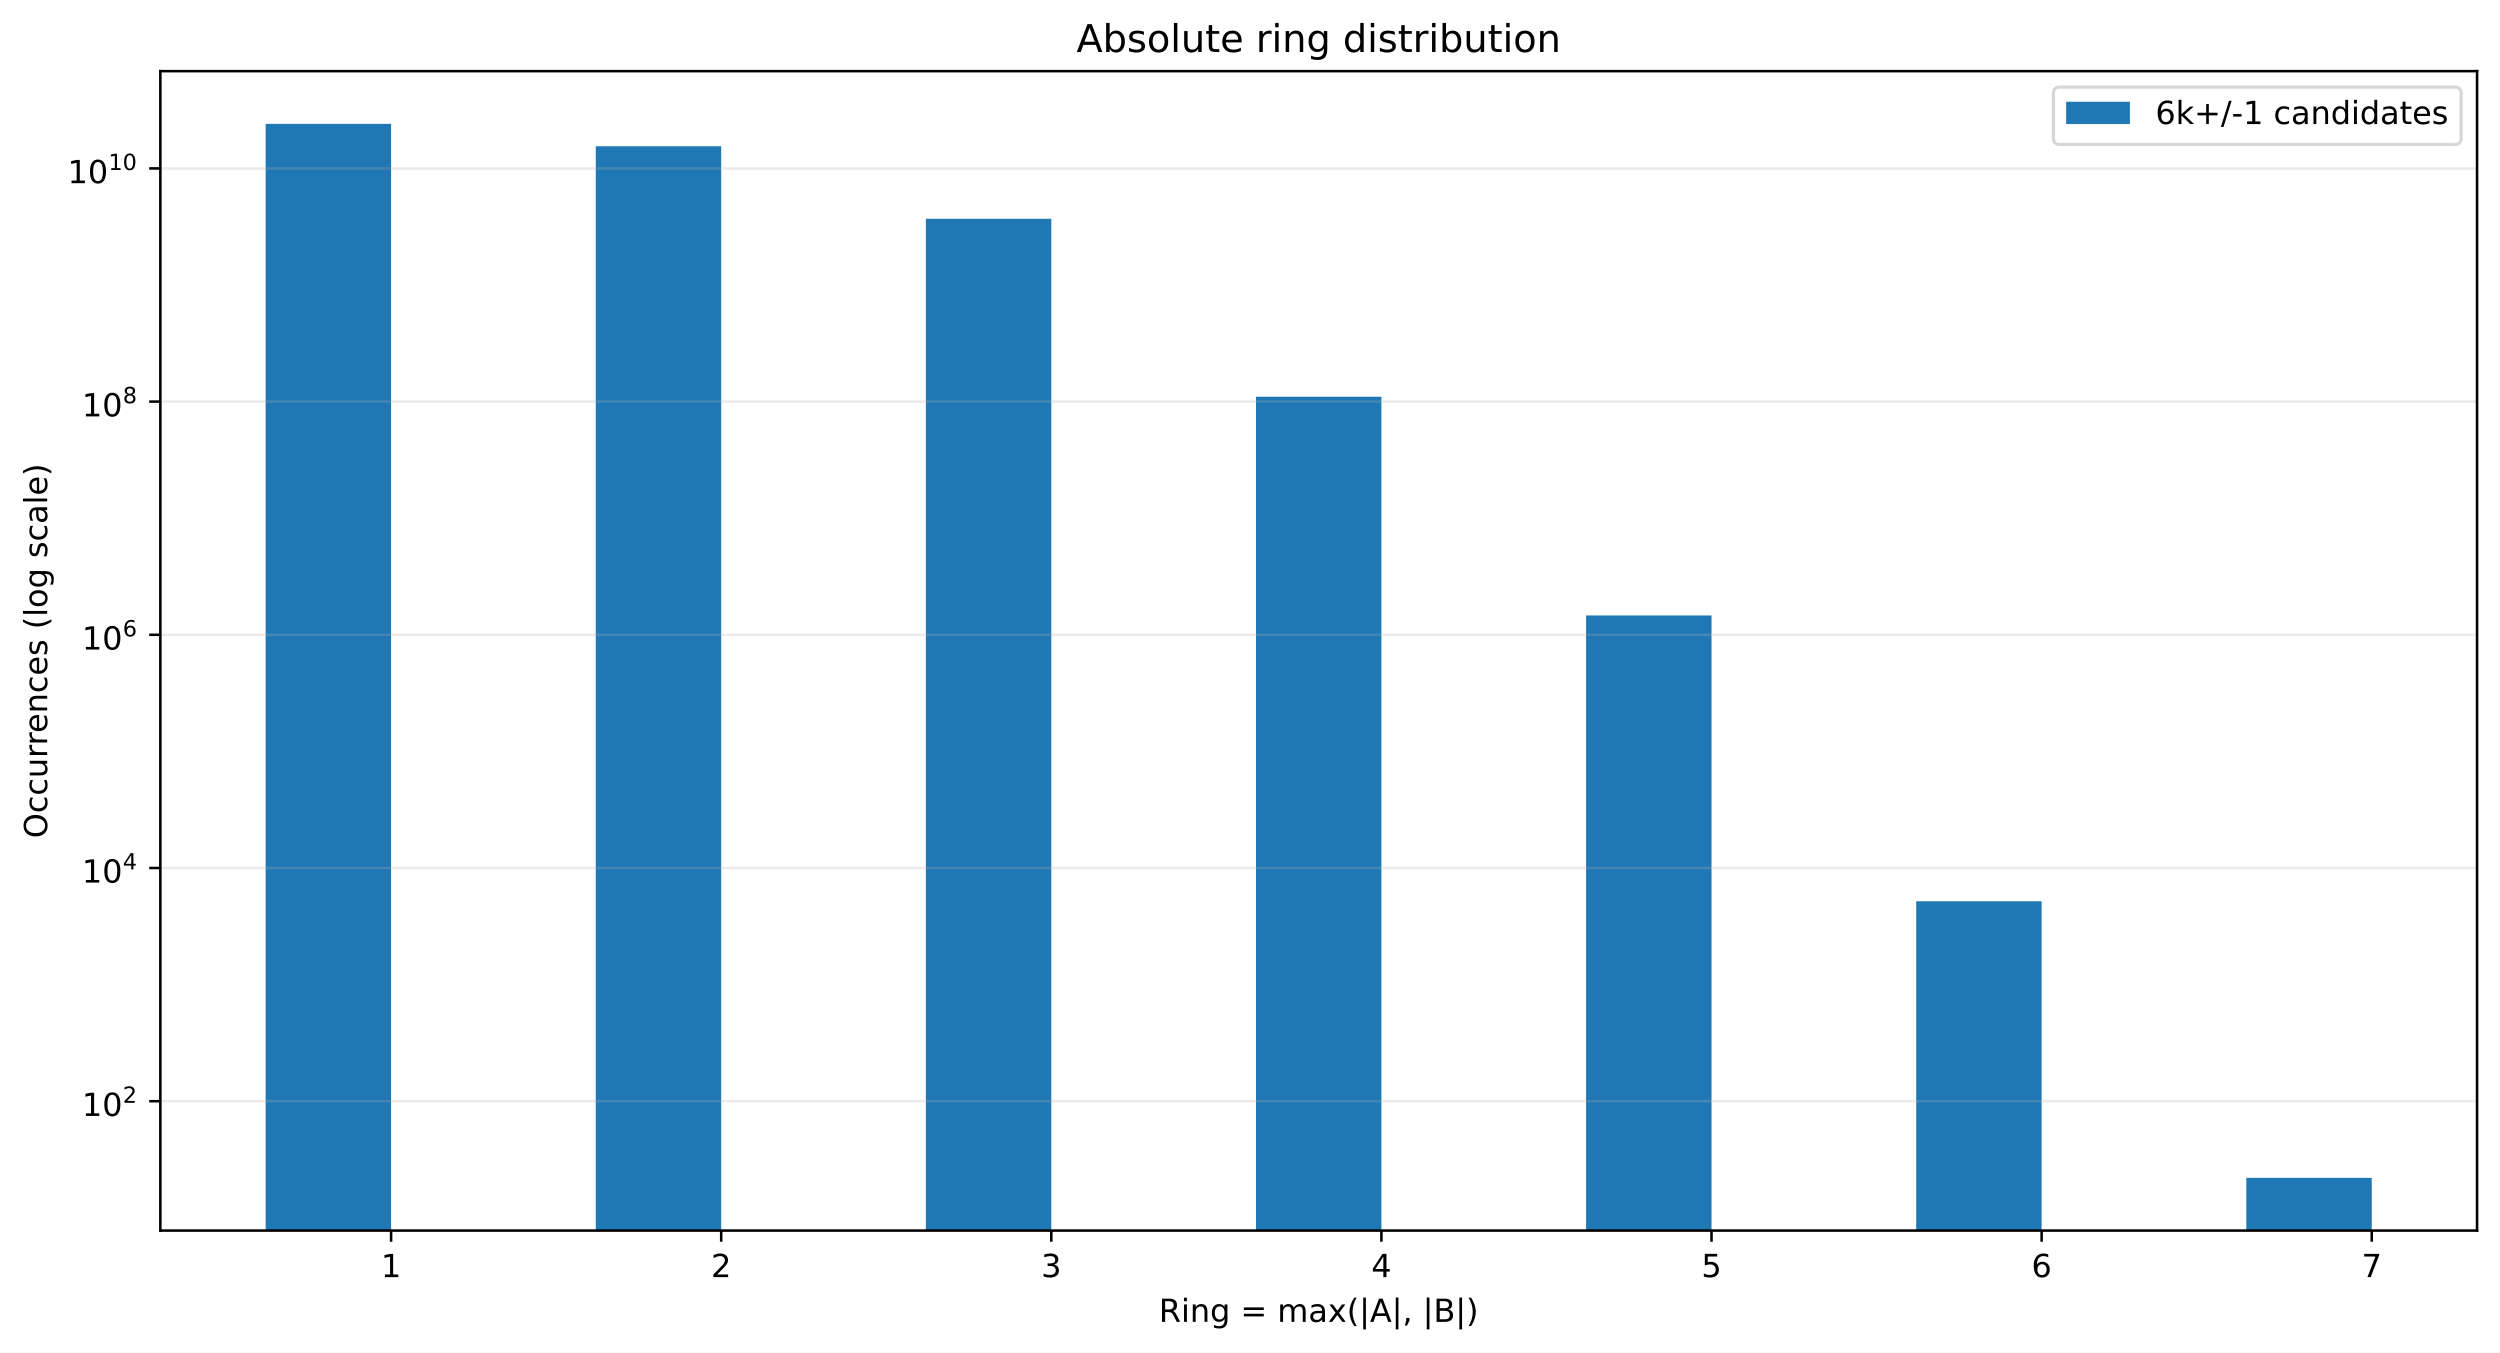
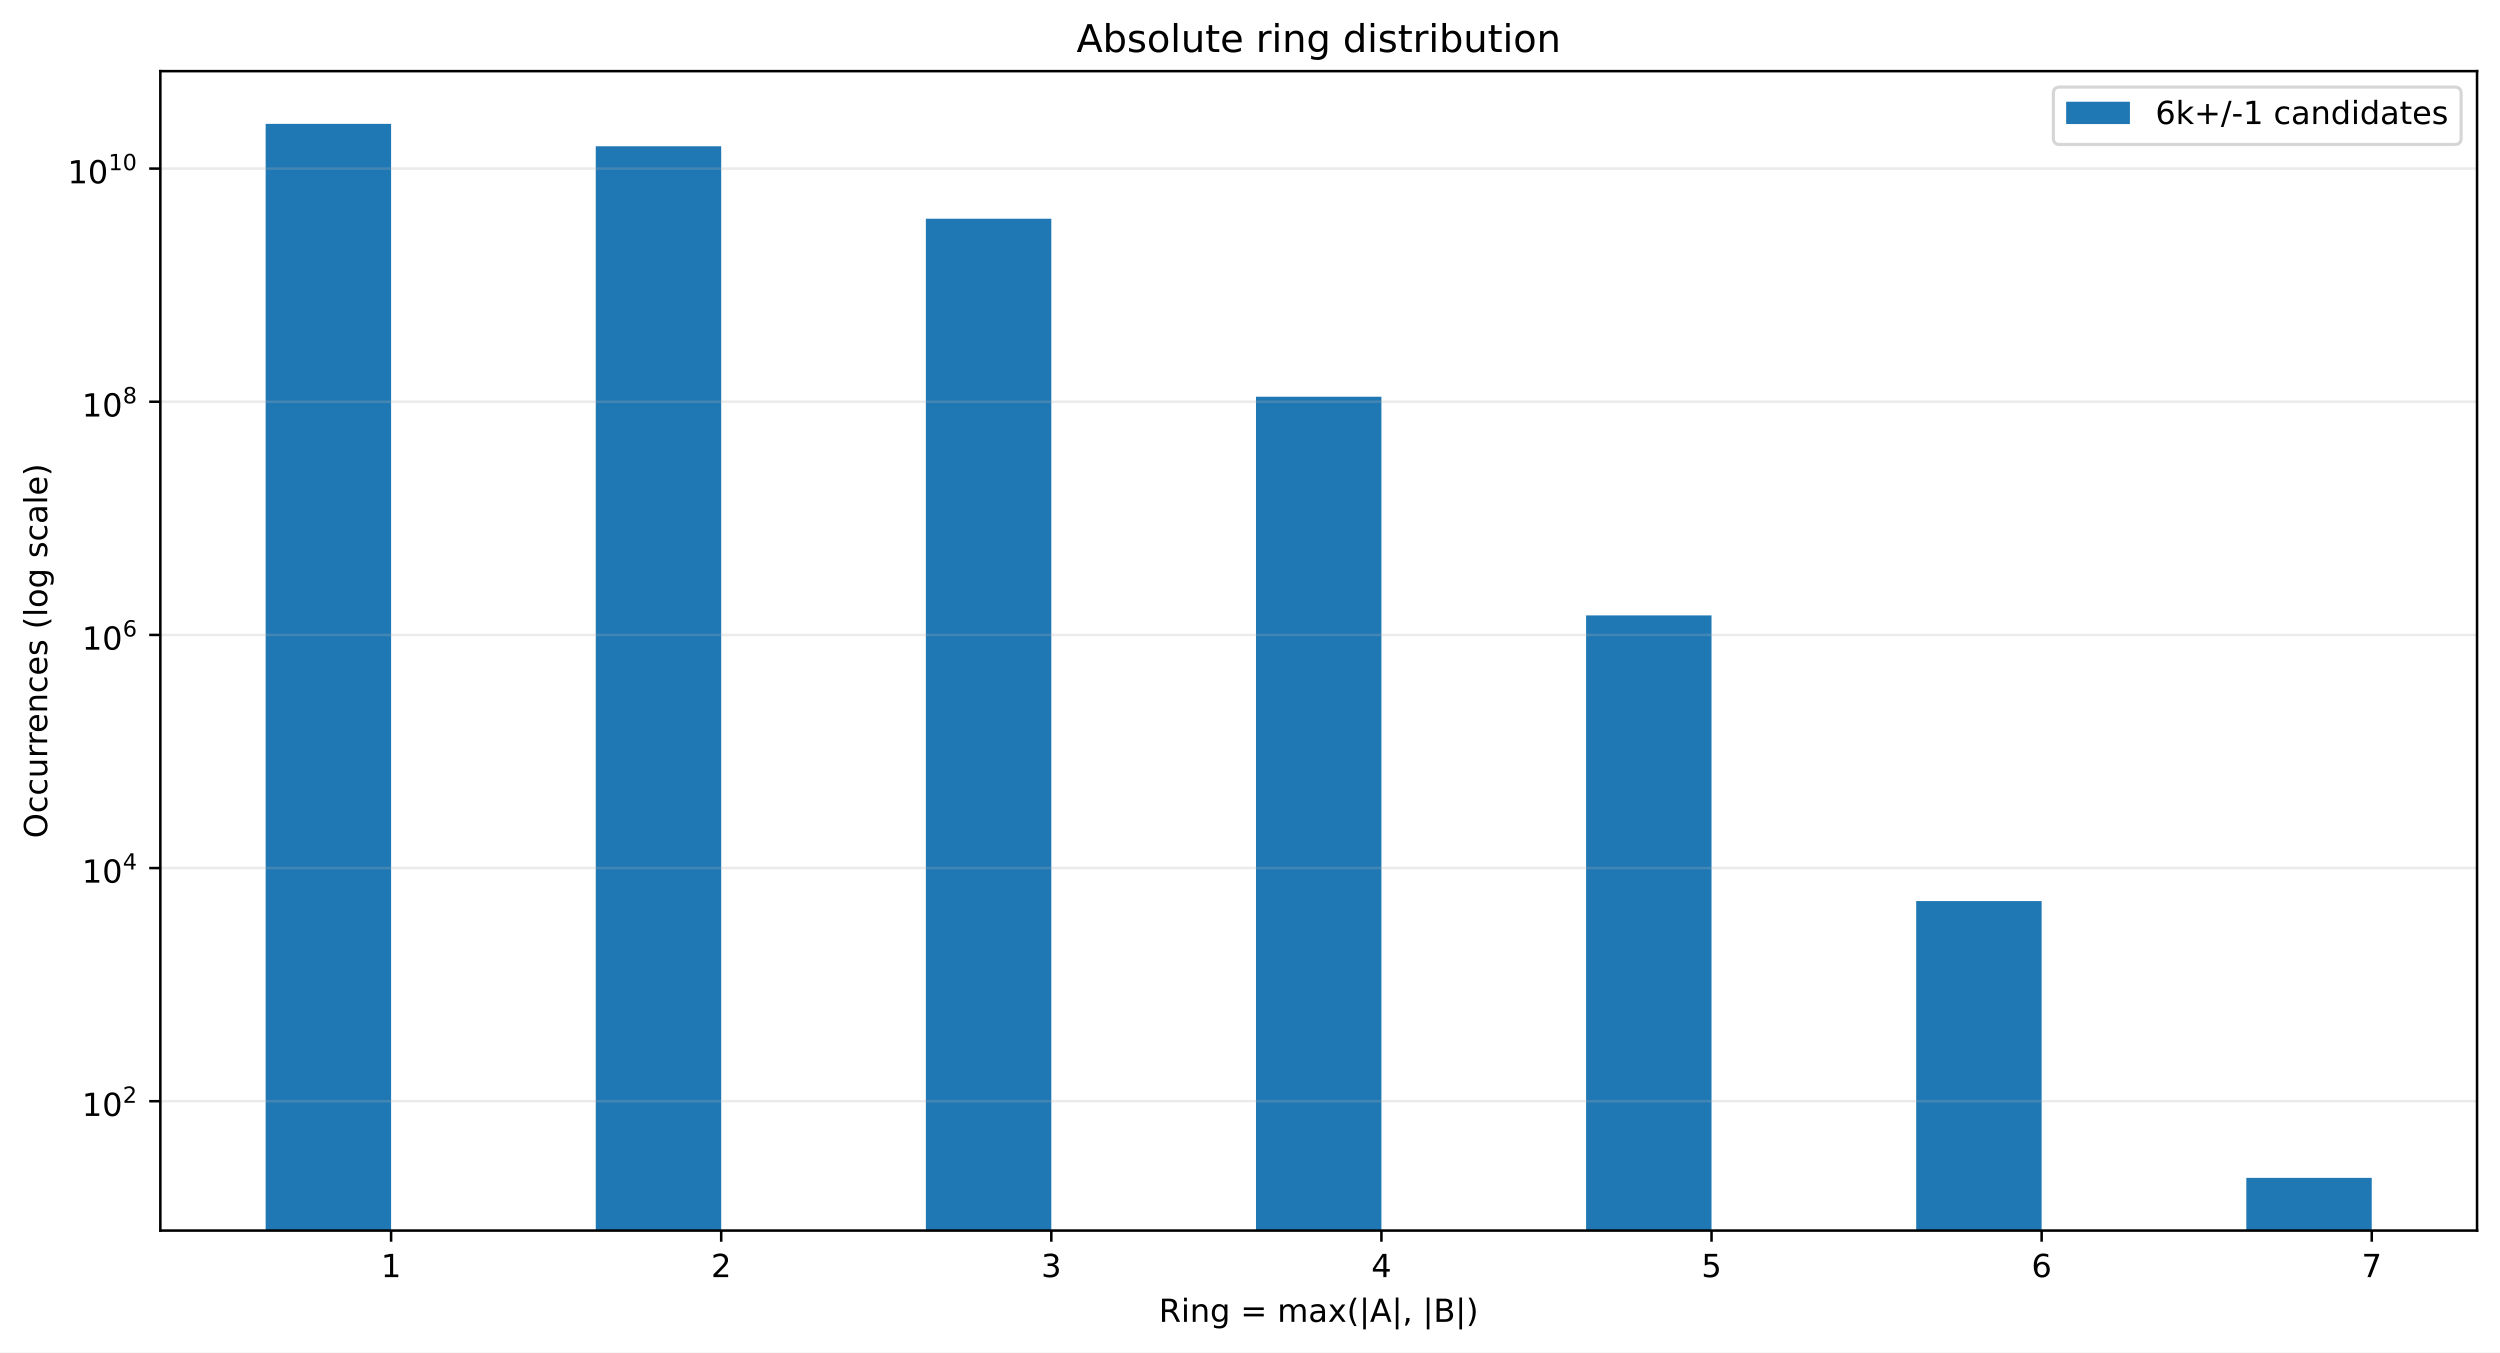
<svg xmlns="http://www.w3.org/2000/svg" xmlns:xlink="http://www.w3.org/1999/xlink" width="784.258pt" height="424.28pt" viewBox="0 0 784.258 424.28" version="1.1">
  <defs>
    <style type="text/css">*{stroke-linejoin: round; stroke-linecap: butt}</style>
  </defs>
  <g id="figure_1">
    <g id="patch_1">
      <path d="M 0 424.28  L 784.258 424.28  L 784.258 0  L 0 0  z " style="fill: #ffffff" />
    </g>
    <g id="axes_1">
      <g id="patch_2">
        <path d="M 50.301 386.036  L 777.058 386.036  L 777.058 22.318  L 50.301 22.318  z " style="fill: #ffffff" />
      </g>
      <g id="patch_3">
-         <path d="M 83.335 36995.318  L 122.687 36995.318  L 122.687 38.851  L 83.335 38.851  z " clip-path="url(#p74db69c80c)" style="fill: #1f77b4" />
+         <path d="M 83.335 36988.911  L 122.687 36988.911  L 122.687 38.851  L 83.335 38.851  z " clip-path="url(#p36f3d40f09)" style="fill: #1f77b4" />
      </g>
      <g id="patch_4">
-         <path d="M 186.891 36995.318  L 226.243 36995.318  L 226.243 45.891  L 186.891 45.891  z " clip-path="url(#p74db69c80c)" style="fill: #1f77b4" />
+         <path d="M 186.891 36988.911  L 226.243 36988.911  L 226.243 45.89  L 186.891 45.89  z " clip-path="url(#p36f3d40f09)" style="fill: #1f77b4" />
      </g>
      <g id="patch_5">
-         <path d="M 290.448 36995.318  L 329.799 36995.318  L 329.799 68.63  L 290.448 68.63  z " clip-path="url(#p74db69c80c)" style="fill: #1f77b4" />
+         <path d="M 290.448 36988.911  L 329.799 36988.911  L 329.799 68.625  L 290.448 68.625  z " clip-path="url(#p36f3d40f09)" style="fill: #1f77b4" />
      </g>
      <g id="patch_6">
-         <path d="M 394.004 36995.318  L 433.355 36995.318  L 433.355 124.466  L 394.004 124.466  z " clip-path="url(#p74db69c80c)" style="fill: #1f77b4" />
+         <path d="M 394.004 36988.911  L 433.355 36988.911  L 433.355 124.451  L 394.004 124.451  z " clip-path="url(#p36f3d40f09)" style="fill: #1f77b4" />
      </g>
      <g id="patch_7">
-         <path d="M 497.56 36995.318  L 536.912 36995.318  L 536.912 193.072  L 497.56 193.072  z " clip-path="url(#p74db69c80c)" style="fill: #1f77b4" />
+         <path d="M 497.56 36988.911  L 536.912 36988.911  L 536.912 193.044  L 497.56 193.044  z " clip-path="url(#p36f3d40f09)" style="fill: #1f77b4" />
      </g>
      <g id="patch_8">
-         <path d="M 601.116 36995.318  L 640.468 36995.318  L 640.468 282.725  L 601.116 282.725  z " clip-path="url(#p74db69c80c)" style="fill: #1f77b4" />
+         <path d="M 601.116 36988.911  L 640.468 36988.911  L 640.468 282.676  L 601.116 282.676  z " clip-path="url(#p36f3d40f09)" style="fill: #1f77b4" />
      </g>
      <g id="patch_9">
-         <path d="M 704.673 36995.318  L 744.024 36995.318  L 744.024 369.503  L 704.673 369.503  z " clip-path="url(#p74db69c80c)" style="fill: #1f77b4" />
+         <path d="M 704.673 36988.911  L 744.024 36988.911  L 744.024 369.503  L 704.673 369.503  z " clip-path="url(#p36f3d40f09)" style="fill: #1f77b4" />
      </g>
      <g id="matplotlib.axis_1">
        <g id="xtick_1">
          <g id="line2d_1">
            <defs>
-               <path id="m3b673ef976" d="M 0 0  L 0 3.5  " style="stroke: #000000; stroke-width: 0.8" />
+               <path id="m53fd59c33f" d="M 0 0  L 0 3.5  " style="stroke: #000000; stroke-width: 0.8" />
            </defs>
            <g>
-               <use xlink:href="#m3b673ef976" x="122.687" y="386.036" style="stroke: #000000; stroke-width: 0.8" />
+               <use xlink:href="#m53fd59c33f" x="122.687" y="386.036" style="stroke: #000000; stroke-width: 0.8" />
            </g>
          </g>
          <g id="text_1">
            <g transform="translate(119.5053 400.6334) scale(0.1 -0.1)">
              <defs>
                <path id="DejaVuSans-14" d="M 794 531  L 1825 531  L 1825 4091  L 703 3866  L 703 4441  L 1819 4666  L 2450 4666  L 2450 531  L 3481 531  L 3481 0  L 794 0  L 794 531  z " transform="scale(0.015625)" />
              </defs>
              <use xlink:href="#DejaVuSans-14" />
            </g>
          </g>
        </g>
        <g id="xtick_2">
          <g id="line2d_2">
            <g>
-               <use xlink:href="#m3b673ef976" x="226.243" y="386.036" style="stroke: #000000; stroke-width: 0.8" />
+               <use xlink:href="#m53fd59c33f" x="226.243" y="386.036" style="stroke: #000000; stroke-width: 0.8" />
            </g>
          </g>
          <g id="text_2">
            <g transform="translate(223.0616 400.6334) scale(0.1 -0.1)">
              <defs>
                <path id="DejaVuSans-15" d="M 1228 531  L 3431 531  L 3431 0  L 469 0  L 469 531  Q 828 903 1448 1529  Q 2069 2156 2228 2338  Q 2531 2678 2651 2914  Q 2772 3150 2772 3378  Q 2772 3750 2511 3984  Q 2250 4219 1831 4219  Q 1534 4219 1204 4116  Q 875 4013 500 3803  L 500 4441  Q 881 4594 1212 4672  Q 1544 4750 1819 4750  Q 2544 4750 2975 4387  Q 3406 4025 3406 3419  Q 3406 3131 3298 2873  Q 3191 2616 2906 2266  Q 2828 2175 2409 1742  Q 1991 1309 1228 531  z " transform="scale(0.015625)" />
              </defs>
              <use xlink:href="#DejaVuSans-15" />
            </g>
          </g>
        </g>
        <g id="xtick_3">
          <g id="line2d_3">
            <g>
-               <use xlink:href="#m3b673ef976" x="329.799" y="386.036" style="stroke: #000000; stroke-width: 0.8" />
+               <use xlink:href="#m53fd59c33f" x="329.799" y="386.036" style="stroke: #000000; stroke-width: 0.8" />
            </g>
          </g>
          <g id="text_3">
            <g transform="translate(326.6178 400.6334) scale(0.1 -0.1)">
              <defs>
                <path id="DejaVuSans-16" d="M 2597 2516  Q 3050 2419 3304 2112  Q 3559 1806 3559 1356  Q 3559 666 3084 287  Q 2609 -91 1734 -91  Q 1441 -91 1130 -33  Q 819 25 488 141  L 488 750  Q 750 597 1062 519  Q 1375 441 1716 441  Q 2309 441 2620 675  Q 2931 909 2931 1356  Q 2931 1769 2642 2001  Q 2353 2234 1838 2234  L 1294 2234  L 1294 2753  L 1863 2753  Q 2328 2753 2575 2939  Q 2822 3125 2822 3475  Q 2822 3834 2567 4026  Q 2313 4219 1838 4219  Q 1578 4219 1281 4162  Q 984 4106 628 3988  L 628 4550  Q 988 4650 1302 4700  Q 1616 4750 1894 4750  Q 2613 4750 3031 4423  Q 3450 4097 3450 3541  Q 3450 3153 3228 2886  Q 3006 2619 2597 2516  z " transform="scale(0.015625)" />
              </defs>
              <use xlink:href="#DejaVuSans-16" />
            </g>
          </g>
        </g>
        <g id="xtick_4">
          <g id="line2d_4">
            <g>
-               <use xlink:href="#m3b673ef976" x="433.355" y="386.036" style="stroke: #000000; stroke-width: 0.8" />
+               <use xlink:href="#m53fd59c33f" x="433.355" y="386.036" style="stroke: #000000; stroke-width: 0.8" />
            </g>
          </g>
          <g id="text_4">
            <g transform="translate(430.174 400.6334) scale(0.1 -0.1)">
              <defs>
                <path id="DejaVuSans-17" d="M 2419 4116  L 825 1625  L 2419 1625  L 2419 4116  z M 2253 4666  L 3047 4666  L 3047 1625  L 3713 1625  L 3713 1100  L 3047 1100  L 3047 0  L 2419 0  L 2419 1100  L 313 1100  L 313 1709  L 2253 4666  z " transform="scale(0.015625)" />
              </defs>
              <use xlink:href="#DejaVuSans-17" />
            </g>
          </g>
        </g>
        <g id="xtick_5">
          <g id="line2d_5">
            <g>
-               <use xlink:href="#m3b673ef976" x="536.912" y="386.036" style="stroke: #000000; stroke-width: 0.8" />
+               <use xlink:href="#m53fd59c33f" x="536.912" y="386.036" style="stroke: #000000; stroke-width: 0.8" />
            </g>
          </g>
          <g id="text_5">
            <g transform="translate(533.7303 400.6334) scale(0.1 -0.1)">
              <defs>
                <path id="DejaVuSans-18" d="M 691 4666  L 3169 4666  L 3169 4134  L 1269 4134  L 1269 2991  Q 1406 3038 1543 3061  Q 1681 3084 1819 3084  Q 2600 3084 3056 2656  Q 3513 2228 3513 1497  Q 3513 744 3044 326  Q 2575 -91 1722 -91  Q 1428 -91 1123 -41  Q 819 9 494 109  L 494 744  Q 775 591 1075 516  Q 1375 441 1709 441  Q 2250 441 2565 725  Q 2881 1009 2881 1497  Q 2881 1984 2565 2268  Q 2250 2553 1709 2553  Q 1456 2553 1204 2497  Q 953 2441 691 2322  L 691 4666  z " transform="scale(0.015625)" />
              </defs>
              <use xlink:href="#DejaVuSans-18" />
            </g>
          </g>
        </g>
        <g id="xtick_6">
          <g id="line2d_6">
            <g>
-               <use xlink:href="#m3b673ef976" x="640.468" y="386.036" style="stroke: #000000; stroke-width: 0.8" />
+               <use xlink:href="#m53fd59c33f" x="640.468" y="386.036" style="stroke: #000000; stroke-width: 0.8" />
            </g>
          </g>
          <g id="text_6">
            <g transform="translate(637.2865 400.6334) scale(0.1 -0.1)">
              <defs>
                <path id="DejaVuSans-19" d="M 2113 2584  Q 1688 2584 1439 2293  Q 1191 2003 1191 1497  Q 1191 994 1439 701  Q 1688 409 2113 409  Q 2538 409 2786 701  Q 3034 994 3034 1497  Q 3034 2003 2786 2293  Q 2538 2584 2113 2584  z M 3366 4563  L 3366 3988  Q 3128 4100 2886 4159  Q 2644 4219 2406 4219  Q 1781 4219 1451 3797  Q 1122 3375 1075 2522  Q 1259 2794 1537 2939  Q 1816 3084 2150 3084  Q 2853 3084 3261 2657  Q 3669 2231 3669 1497  Q 3669 778 3244 343  Q 2819 -91 2113 -91  Q 1303 -91 875 529  Q 447 1150 447 2328  Q 447 3434 972 4092  Q 1497 4750 2381 4750  Q 2619 4750 2861 4703  Q 3103 4656 3366 4563  z " transform="scale(0.015625)" />
              </defs>
              <use xlink:href="#DejaVuSans-19" />
            </g>
          </g>
        </g>
        <g id="xtick_7">
          <g id="line2d_7">
            <g>
-               <use xlink:href="#m3b673ef976" x="744.024" y="386.036" style="stroke: #000000; stroke-width: 0.8" />
+               <use xlink:href="#m53fd59c33f" x="744.024" y="386.036" style="stroke: #000000; stroke-width: 0.8" />
            </g>
          </g>
          <g id="text_7">
            <g transform="translate(740.8427 400.6334) scale(0.1 -0.1)">
              <defs>
                <path id="DejaVuSans-1a" d="M 525 4666  L 3525 4666  L 3525 4397  L 1831 0  L 1172 0  L 2766 4134  L 525 4134  L 525 4666  z " transform="scale(0.015625)" />
              </defs>
              <use xlink:href="#DejaVuSans-1a" />
            </g>
          </g>
        </g>
        <g id="text_8">
          <g transform="translate(363.5437 414.678) scale(0.1 -0.1)">
            <defs>
              <path id="DejaVuSans-35" d="M 2841 2188  Q 3044 2119 3236 1894  Q 3428 1669 3622 1275  L 4263 0  L 3584 0  L 2988 1197  Q 2756 1666 2539 1819  Q 2322 1972 1947 1972  L 1259 1972  L 1259 0  L 628 0  L 628 4666  L 2053 4666  Q 2853 4666 3247 4331  Q 3641 3997 3641 3322  Q 3641 2881 3436 2590  Q 3231 2300 2841 2188  z M 1259 4147  L 1259 2491  L 2053 2491  Q 2509 2491 2742 2702  Q 2975 2913 2975 3322  Q 2975 3731 2742 3939  Q 2509 4147 2053 4147  L 1259 4147  z " transform="scale(0.015625)" />
              <path id="DejaVuSans-4c" d="M 603 3500  L 1178 3500  L 1178 0  L 603 0  L 603 3500  z M 603 4863  L 1178 4863  L 1178 4134  L 603 4134  L 603 4863  z " transform="scale(0.015625)" />
              <path id="DejaVuSans-51" d="M 3513 2113  L 3513 0  L 2938 0  L 2938 2094  Q 2938 2591 2744 2837  Q 2550 3084 2163 3084  Q 1697 3084 1428 2787  Q 1159 2491 1159 1978  L 1159 0  L 581 0  L 581 3500  L 1159 3500  L 1159 2956  Q 1366 3272 1645 3428  Q 1925 3584 2291 3584  Q 2894 3584 3203 3211  Q 3513 2838 3513 2113  z " transform="scale(0.015625)" />
              <path id="DejaVuSans-4a" d="M 2906 1791  Q 2906 2416 2648 2759  Q 2391 3103 1925 3103  Q 1463 3103 1205 2759  Q 947 2416 947 1791  Q 947 1169 1205 825  Q 1463 481 1925 481  Q 2391 481 2648 825  Q 2906 1169 2906 1791  z M 3481 434  Q 3481 -459 3084 -895  Q 2688 -1331 1869 -1331  Q 1566 -1331 1297 -1286  Q 1028 -1241 775 -1147  L 775 -588  Q 1028 -725 1275 -790  Q 1522 -856 1778 -856  Q 2344 -856 2625 -561  Q 2906 -266 2906 331  L 2906 616  Q 2728 306 2450 153  Q 2172 0 1784 0  Q 1141 0 747 490  Q 353 981 353 1791  Q 353 2603 747 3093  Q 1141 3584 1784 3584  Q 2172 3584 2450 3431  Q 2728 3278 2906 2969  L 2906 3500  L 3481 3500  L 3481 434  z " transform="scale(0.015625)" />
              <path id="DejaVuSans-3" transform="scale(0.015625)" />
              <path id="DejaVuSans-20" d="M 678 2906  L 4684 2906  L 4684 2381  L 678 2381  L 678 2906  z M 678 1631  L 4684 1631  L 4684 1100  L 678 1100  L 678 1631  z " transform="scale(0.015625)" />
              <path id="DejaVuSans-50" d="M 3328 2828  Q 3544 3216 3844 3400  Q 4144 3584 4550 3584  Q 5097 3584 5394 3201  Q 5691 2819 5691 2113  L 5691 0  L 5113 0  L 5113 2094  Q 5113 2597 4934 2840  Q 4756 3084 4391 3084  Q 3944 3084 3684 2787  Q 3425 2491 3425 1978  L 3425 0  L 2847 0  L 2847 2094  Q 2847 2600 2669 2842  Q 2491 3084 2119 3084  Q 1678 3084 1418 2786  Q 1159 2488 1159 1978  L 1159 0  L 581 0  L 581 3500  L 1159 3500  L 1159 2956  Q 1356 3278 1631 3431  Q 1906 3584 2284 3584  Q 2666 3584 2933 3390  Q 3200 3197 3328 2828  z " transform="scale(0.015625)" />
              <path id="DejaVuSans-44" d="M 2194 1759  Q 1497 1759 1228 1600  Q 959 1441 959 1056  Q 959 750 1161 570  Q 1363 391 1709 391  Q 2188 391 2477 730  Q 2766 1069 2766 1631  L 2766 1759  L 2194 1759  z M 3341 1997  L 3341 0  L 2766 0  L 2766 531  Q 2569 213 2275 61  Q 1981 -91 1556 -91  Q 1019 -91 701 211  Q 384 513 384 1019  Q 384 1609 779 1909  Q 1175 2209 1959 2209  L 2766 2209  L 2766 2266  Q 2766 2663 2505 2880  Q 2244 3097 1772 3097  Q 1472 3097 1187 3025  Q 903 2953 641 2809  L 641 3341  Q 956 3463 1253 3523  Q 1550 3584 1831 3584  Q 2591 3584 2966 3190  Q 3341 2797 3341 1997  z " transform="scale(0.015625)" />
              <path id="DejaVuSans-5b" d="M 3513 3500  L 2247 1797  L 3578 0  L 2900 0  L 1881 1375  L 863 0  L 184 0  L 1544 1831  L 300 3500  L 978 3500  L 1906 2253  L 2834 3500  L 3513 3500  z " transform="scale(0.015625)" />
              <path id="DejaVuSans-b" d="M 1984 4856  Q 1566 4138 1362 3434  Q 1159 2731 1159 2009  Q 1159 1288 1364 580  Q 1569 -128 1984 -844  L 1484 -844  Q 1016 -109 783 600  Q 550 1309 550 2009  Q 550 2706 781 3412  Q 1013 4119 1484 4856  L 1984 4856  z " transform="scale(0.015625)" />
              <path id="DejaVuSans-5f" d="M 1344 4891  L 1344 -1509  L 813 -1509  L 813 4891  L 1344 4891  z " transform="scale(0.015625)" />
              <path id="DejaVuSans-24" d="M 2188 4044  L 1331 1722  L 3047 1722  L 2188 4044  z M 1831 4666  L 2547 4666  L 4325 0  L 3669 0  L 3244 1197  L 1141 1197  L 716 0  L 50 0  L 1831 4666  z " transform="scale(0.015625)" />
              <path id="DejaVuSans-f" d="M 750 794  L 1409 794  L 1409 256  L 897 -744  L 494 -744  L 750 256  L 750 794  z " transform="scale(0.015625)" />
              <path id="DejaVuSans-25" d="M 1259 2228  L 1259 519  L 2272 519  Q 2781 519 3026 730  Q 3272 941 3272 1375  Q 3272 1813 3026 2020  Q 2781 2228 2272 2228  L 1259 2228  z M 1259 4147  L 1259 2741  L 2194 2741  Q 2656 2741 2882 2914  Q 3109 3088 3109 3444  Q 3109 3797 2882 3972  Q 2656 4147 2194 4147  L 1259 4147  z M 628 4666  L 2241 4666  Q 2963 4666 3353 4366  Q 3744 4066 3744 3513  Q 3744 3084 3544 2831  Q 3344 2578 2956 2516  Q 3422 2416 3680 2098  Q 3938 1781 3938 1306  Q 3938 681 3513 340  Q 3088 0 2303 0  L 628 0  L 628 4666  z " transform="scale(0.015625)" />
              <path id="DejaVuSans-c" d="M 513 4856  L 1013 4856  Q 1481 4119 1714 3412  Q 1947 2706 1947 2009  Q 1947 1309 1714 600  Q 1481 -109 1013 -844  L 513 -844  Q 928 -128 1133 580  Q 1338 1288 1338 2009  Q 1338 2731 1133 3434  Q 928 4138 513 4856  z " transform="scale(0.015625)" />
            </defs>
            <use xlink:href="#DejaVuSans-35" />
            <use xlink:href="#DejaVuSans-4c" transform="translate(69.48438 0)" />
            <use xlink:href="#DejaVuSans-51" transform="translate(97.26562 0)" />
            <use xlink:href="#DejaVuSans-4a" transform="translate(160.6406 0)" />
            <use xlink:href="#DejaVuSans-3" transform="translate(224.125 0)" />
            <use xlink:href="#DejaVuSans-20" transform="translate(255.9062 0)" />
            <use xlink:href="#DejaVuSans-3" transform="translate(339.7031 0)" />
            <use xlink:href="#DejaVuSans-50" transform="translate(371.4844 0)" />
            <use xlink:href="#DejaVuSans-44" transform="translate(468.8906 0)" />
            <use xlink:href="#DejaVuSans-5b" transform="translate(530.1719 0)" />
            <use xlink:href="#DejaVuSans-b" transform="translate(589.3594 0)" />
            <use xlink:href="#DejaVuSans-5f" transform="translate(628.375 0)" />
            <use xlink:href="#DejaVuSans-24" transform="translate(662.0625 0)" />
            <use xlink:href="#DejaVuSans-5f" transform="translate(730.4688 0)" />
            <use xlink:href="#DejaVuSans-f" transform="translate(764.1562 0)" />
            <use xlink:href="#DejaVuSans-3" transform="translate(795.9375 0)" />
            <use xlink:href="#DejaVuSans-5f" transform="translate(827.7188 0)" />
            <use xlink:href="#DejaVuSans-25" transform="translate(861.4062 0)" />
            <use xlink:href="#DejaVuSans-5f" transform="translate(930.0156 0)" />
            <use xlink:href="#DejaVuSans-c" transform="translate(963.7031 0)" />
          </g>
        </g>
      </g>
      <g id="matplotlib.axis_2">
        <g id="ytick_1">
          <g id="line2d_8">
-             <path d="M 50.301 345.451  L 777.058 345.451  " clip-path="url(#p74db69c80c)" style="fill: none; stroke: #b0b0b0; stroke-opacity: 0.25; stroke-width: 0.8; stroke-linecap: square" />
+             <path d="M 50.301 345.455  L 777.058 345.455  " clip-path="url(#p36f3d40f09)" style="fill: none; stroke: #b0b0b0; stroke-opacity: 0.25; stroke-width: 0.8; stroke-linecap: square" />
          </g>
          <g id="line2d_9">
            <defs>
-               <path id="me30da950f3" d="M 0 0  L -3.5 0  " style="stroke: #000000; stroke-width: 0.8" />
+               <path id="m4392ec4a80" d="M 0 0  L -3.5 0  " style="stroke: #000000; stroke-width: 0.8" />
            </defs>
            <g>
-               <use xlink:href="#me30da950f3" x="50.301" y="345.451" style="stroke: #000000; stroke-width: 0.8" />
+               <use xlink:href="#m4392ec4a80" x="50.301" y="345.455" style="stroke: #000000; stroke-width: 0.8" />
            </g>
          </g>
          <g id="text_9">
-             <g transform="translate(25.70078 350.1511) scale(0.1 -0.1)">
+             <g transform="translate(25.70078 350.1554) scale(0.1 -0.1)">
              <defs>
                <path id="DejaVuSans-13" d="M 2034 4250  Q 1547 4250 1301 3770  Q 1056 3291 1056 2328  Q 1056 1369 1301 889  Q 1547 409 2034 409  Q 2525 409 2770 889  Q 3016 1369 3016 2328  Q 3016 3291 2770 3770  Q 2525 4250 2034 4250  z M 2034 4750  Q 2819 4750 3233 4129  Q 3647 3509 3647 2328  Q 3647 1150 3233 529  Q 2819 -91 2034 -91  Q 1250 -91 836 529  Q 422 1150 422 2328  Q 422 3509 836 4129  Q 1250 4750 2034 4750  z " transform="scale(0.015625)" />
              </defs>
              <use xlink:href="#DejaVuSans-14" transform="translate(0 0.746875)" />
              <use xlink:href="#DejaVuSans-13" transform="translate(63.62305 0.746875)" />
              <use xlink:href="#DejaVuSans-15" transform="translate(128.2031 42.04688) scale(0.7)" />
            </g>
          </g>
        </g>
        <g id="ytick_2">
          <g id="line2d_10">
-             <path d="M 50.301 272.298  L 777.058 272.298  " clip-path="url(#p74db69c80c)" style="fill: none; stroke: #b0b0b0; stroke-opacity: 0.25; stroke-width: 0.8; stroke-linecap: square" />
+             <path d="M 50.301 272.315  L 777.058 272.315  " clip-path="url(#p36f3d40f09)" style="fill: none; stroke: #b0b0b0; stroke-opacity: 0.25; stroke-width: 0.8; stroke-linecap: square" />
          </g>
          <g id="line2d_11">
            <g>
-               <use xlink:href="#me30da950f3" x="50.301" y="272.298" style="stroke: #000000; stroke-width: 0.8" />
+               <use xlink:href="#m4392ec4a80" x="50.301" y="272.315" style="stroke: #000000; stroke-width: 0.8" />
            </g>
          </g>
          <g id="text_10">
-             <g transform="translate(25.70078 276.9477) scale(0.1 -0.1)">
+             <g transform="translate(25.70078 276.9647) scale(0.1 -0.1)">
              <use xlink:href="#DejaVuSans-14" transform="translate(0 0.665625)" />
              <use xlink:href="#DejaVuSans-13" transform="translate(63.62305 0.665625)" />
              <use xlink:href="#DejaVuSans-17" transform="translate(128.2031 41.96563) scale(0.7)" />
            </g>
          </g>
        </g>
        <g id="ytick_3">
          <g id="line2d_12">
-             <path d="M 50.301 199.144  L 777.058 199.144  " clip-path="url(#p74db69c80c)" style="fill: none; stroke: #b0b0b0; stroke-opacity: 0.25; stroke-width: 0.8; stroke-linecap: square" />
+             <path d="M 50.301 199.174  L 777.058 199.174  " clip-path="url(#p36f3d40f09)" style="fill: none; stroke: #b0b0b0; stroke-opacity: 0.25; stroke-width: 0.8; stroke-linecap: square" />
          </g>
          <g id="line2d_13">
            <g>
-               <use xlink:href="#me30da950f3" x="50.301" y="199.144" style="stroke: #000000; stroke-width: 0.8" />
+               <use xlink:href="#m4392ec4a80" x="50.301" y="199.174" style="stroke: #000000; stroke-width: 0.8" />
            </g>
          </g>
          <g id="text_11">
-             <g transform="translate(25.70078 203.8443) scale(0.1 -0.1)">
+             <g transform="translate(25.70078 203.8741) scale(0.1 -0.1)">
              <use xlink:href="#DejaVuSans-14" transform="translate(0 0.746875)" />
              <use xlink:href="#DejaVuSans-13" transform="translate(63.62305 0.746875)" />
              <use xlink:href="#DejaVuSans-19" transform="translate(128.2031 42.04688) scale(0.7)" />
            </g>
          </g>
        </g>
        <g id="ytick_4">
          <g id="line2d_14">
-             <path d="M 50.301 125.991  L 777.058 125.991  " clip-path="url(#p74db69c80c)" style="fill: none; stroke: #b0b0b0; stroke-opacity: 0.25; stroke-width: 0.8; stroke-linecap: square" />
+             <path d="M 50.301 126.033  L 777.058 126.033  " clip-path="url(#p36f3d40f09)" style="fill: none; stroke: #b0b0b0; stroke-opacity: 0.25; stroke-width: 0.8; stroke-linecap: square" />
          </g>
          <g id="line2d_15">
            <g>
-               <use xlink:href="#me30da950f3" x="50.301" y="125.991" style="stroke: #000000; stroke-width: 0.8" />
+               <use xlink:href="#m4392ec4a80" x="50.301" y="126.033" style="stroke: #000000; stroke-width: 0.8" />
            </g>
          </g>
          <g id="text_12">
-             <g transform="translate(25.70078 130.6909) scale(0.1 -0.1)">
+             <g transform="translate(25.70078 130.7335) scale(0.1 -0.1)">
              <defs>
                <path id="DejaVuSans-1b" d="M 2034 2216  Q 1584 2216 1326 1975  Q 1069 1734 1069 1313  Q 1069 891 1326 650  Q 1584 409 2034 409  Q 2484 409 2743 651  Q 3003 894 3003 1313  Q 3003 1734 2745 1975  Q 2488 2216 2034 2216  z M 1403 2484  Q 997 2584 770 2862  Q 544 3141 544 3541  Q 544 4100 942 4425  Q 1341 4750 2034 4750  Q 2731 4750 3128 4425  Q 3525 4100 3525 3541  Q 3525 3141 3298 2862  Q 3072 2584 2669 2484  Q 3125 2378 3379 2068  Q 3634 1759 3634 1313  Q 3634 634 3220 271  Q 2806 -91 2034 -91  Q 1263 -91 848 271  Q 434 634 434 1313  Q 434 1759 690 2068  Q 947 2378 1403 2484  z M 1172 3481  Q 1172 3119 1398 2916  Q 1625 2713 2034 2713  Q 2441 2713 2670 2916  Q 2900 3119 2900 3481  Q 2900 3844 2670 4047  Q 2441 4250 2034 4250  Q 1625 4250 1398 4047  Q 1172 3844 1172 3481  z " transform="scale(0.015625)" />
              </defs>
              <use xlink:href="#DejaVuSans-14" transform="translate(0 0.746875)" />
              <use xlink:href="#DejaVuSans-13" transform="translate(63.62305 0.746875)" />
              <use xlink:href="#DejaVuSans-1b" transform="translate(128.2031 42.04688) scale(0.7)" />
            </g>
          </g>
        </g>
        <g id="ytick_5">
          <g id="line2d_16">
-             <path d="M 50.301 52.837  L 777.058 52.837  " clip-path="url(#p74db69c80c)" style="fill: none; stroke: #b0b0b0; stroke-opacity: 0.25; stroke-width: 0.8; stroke-linecap: square" />
+             <path d="M 50.301 52.893  L 777.058 52.893  " clip-path="url(#p36f3d40f09)" style="fill: none; stroke: #b0b0b0; stroke-opacity: 0.25; stroke-width: 0.8; stroke-linecap: square" />
          </g>
          <g id="line2d_17">
            <g>
-               <use xlink:href="#me30da950f3" x="50.301" y="52.837" style="stroke: #000000; stroke-width: 0.8" />
+               <use xlink:href="#m4392ec4a80" x="50.301" y="52.893" style="stroke: #000000; stroke-width: 0.8" />
            </g>
          </g>
          <g id="text_13">
-             <g transform="translate(21.20078 57.53743) scale(0.1 -0.1)">
+             <g transform="translate(21.20078 57.59283) scale(0.1 -0.1)">
              <use xlink:href="#DejaVuSans-14" transform="translate(0 0.746875)" />
              <use xlink:href="#DejaVuSans-13" transform="translate(63.62305 0.746875)" />
              <use xlink:href="#DejaVuSans-14" transform="translate(128.2031 42.04688) scale(0.7)" />
              <use xlink:href="#DejaVuSans-13" transform="translate(172.7393 42.04688) scale(0.7)" />
            </g>
          </g>
        </g>
        <g id="text_14">
          <g transform="translate(14.79844 262.9551) rotate(-90) scale(0.1 -0.1)">
            <defs>
              <path id="DejaVuSans-32" d="M 2522 4238  Q 1834 4238 1429 3725  Q 1025 3213 1025 2328  Q 1025 1447 1429 934  Q 1834 422 2522 422  Q 3209 422 3611 934  Q 4013 1447 4013 2328  Q 4013 3213 3611 3725  Q 3209 4238 2522 4238  z M 2522 4750  Q 3503 4750 4090 4092  Q 4678 3434 4678 2328  Q 4678 1225 4090 567  Q 3503 -91 2522 -91  Q 1538 -91 948 565  Q 359 1222 359 2328  Q 359 3434 948 4092  Q 1538 4750 2522 4750  z " transform="scale(0.015625)" />
              <path id="DejaVuSans-46" d="M 3122 3366  L 3122 2828  Q 2878 2963 2633 3030  Q 2388 3097 2138 3097  Q 1578 3097 1268 2742  Q 959 2388 959 1747  Q 959 1106 1268 751  Q 1578 397 2138 397  Q 2388 397 2633 464  Q 2878 531 3122 666  L 3122 134  Q 2881 22 2623 -34  Q 2366 -91 2075 -91  Q 1284 -91 818 406  Q 353 903 353 1747  Q 353 2603 823 3093  Q 1294 3584 2113 3584  Q 2378 3584 2631 3529  Q 2884 3475 3122 3366  z " transform="scale(0.015625)" />
              <path id="DejaVuSans-58" d="M 544 1381  L 544 3500  L 1119 3500  L 1119 1403  Q 1119 906 1312 657  Q 1506 409 1894 409  Q 2359 409 2629 706  Q 2900 1003 2900 1516  L 2900 3500  L 3475 3500  L 3475 0  L 2900 0  L 2900 538  Q 2691 219 2414 64  Q 2138 -91 1772 -91  Q 1169 -91 856 284  Q 544 659 544 1381  z M 1991 3584  L 1991 3584  z " transform="scale(0.015625)" />
              <path id="DejaVuSans-55" d="M 2631 2963  Q 2534 3019 2420 3045  Q 2306 3072 2169 3072  Q 1681 3072 1420 2755  Q 1159 2438 1159 1844  L 1159 0  L 581 0  L 581 3500  L 1159 3500  L 1159 2956  Q 1341 3275 1631 3429  Q 1922 3584 2338 3584  Q 2397 3584 2469 3576  Q 2541 3569 2628 3553  L 2631 2963  z " transform="scale(0.015625)" />
              <path id="DejaVuSans-48" d="M 3597 1894  L 3597 1613  L 953 1613  Q 991 1019 1311 708  Q 1631 397 2203 397  Q 2534 397 2845 478  Q 3156 559 3463 722  L 3463 178  Q 3153 47 2828 -22  Q 2503 -91 2169 -91  Q 1331 -91 842 396  Q 353 884 353 1716  Q 353 2575 817 3079  Q 1281 3584 2069 3584  Q 2775 3584 3186 3129  Q 3597 2675 3597 1894  z M 3022 2063  Q 3016 2534 2758 2815  Q 2500 3097 2075 3097  Q 1594 3097 1305 2825  Q 1016 2553 972 2059  L 3022 2063  z " transform="scale(0.015625)" />
              <path id="DejaVuSans-56" d="M 2834 3397  L 2834 2853  Q 2591 2978 2328 3040  Q 2066 3103 1784 3103  Q 1356 3103 1142 2972  Q 928 2841 928 2578  Q 928 2378 1081 2264  Q 1234 2150 1697 2047  L 1894 2003  Q 2506 1872 2764 1633  Q 3022 1394 3022 966  Q 3022 478 2636 193  Q 2250 -91 1575 -91  Q 1294 -91 989 -36  Q 684 19 347 128  L 347 722  Q 666 556 975 473  Q 1284 391 1588 391  Q 1994 391 2212 530  Q 2431 669 2431 922  Q 2431 1156 2273 1281  Q 2116 1406 1581 1522  L 1381 1569  Q 847 1681 609 1914  Q 372 2147 372 2553  Q 372 3047 722 3315  Q 1072 3584 1716 3584  Q 2034 3584 2315 3537  Q 2597 3491 2834 3397  z " transform="scale(0.015625)" />
              <path id="DejaVuSans-4f" d="M 603 4863  L 1178 4863  L 1178 0  L 603 0  L 603 4863  z " transform="scale(0.015625)" />
              <path id="DejaVuSans-52" d="M 1959 3097  Q 1497 3097 1228 2736  Q 959 2375 959 1747  Q 959 1119 1226 758  Q 1494 397 1959 397  Q 2419 397 2687 759  Q 2956 1122 2956 1747  Q 2956 2369 2687 2733  Q 2419 3097 1959 3097  z M 1959 3584  Q 2709 3584 3137 3096  Q 3566 2609 3566 1747  Q 3566 888 3137 398  Q 2709 -91 1959 -91  Q 1206 -91 779 398  Q 353 888 353 1747  Q 353 2609 779 3096  Q 1206 3584 1959 3584  z " transform="scale(0.015625)" />
            </defs>
            <use xlink:href="#DejaVuSans-32" />
            <use xlink:href="#DejaVuSans-46" transform="translate(78.71875 0)" />
            <use xlink:href="#DejaVuSans-46" transform="translate(133.7031 0)" />
            <use xlink:href="#DejaVuSans-58" transform="translate(188.6875 0)" />
            <use xlink:href="#DejaVuSans-55" transform="translate(252.0625 0)" />
            <use xlink:href="#DejaVuSans-55" transform="translate(291.4219 0)" />
            <use xlink:href="#DejaVuSans-48" transform="translate(330.3281 0)" />
            <use xlink:href="#DejaVuSans-51" transform="translate(391.8594 0)" />
            <use xlink:href="#DejaVuSans-46" transform="translate(455.2344 0)" />
            <use xlink:href="#DejaVuSans-48" transform="translate(510.2188 0)" />
            <use xlink:href="#DejaVuSans-56" transform="translate(571.75 0)" />
            <use xlink:href="#DejaVuSans-3" transform="translate(623.8438 0)" />
            <use xlink:href="#DejaVuSans-b" transform="translate(655.625 0)" />
            <use xlink:href="#DejaVuSans-4f" transform="translate(694.6406 0)" />
            <use xlink:href="#DejaVuSans-52" transform="translate(722.4219 0)" />
            <use xlink:href="#DejaVuSans-4a" transform="translate(783.6094 0)" />
            <use xlink:href="#DejaVuSans-3" transform="translate(847.0938 0)" />
            <use xlink:href="#DejaVuSans-56" transform="translate(878.875 0)" />
            <use xlink:href="#DejaVuSans-46" transform="translate(930.9688 0)" />
            <use xlink:href="#DejaVuSans-44" transform="translate(985.9531 0)" />
            <use xlink:href="#DejaVuSans-4f" transform="translate(1047.234 0)" />
            <use xlink:href="#DejaVuSans-48" transform="translate(1075.016 0)" />
            <use xlink:href="#DejaVuSans-c" transform="translate(1136.547 0)" />
          </g>
        </g>
      </g>
      <g id="patch_10">
        <path d="M 50.301 386.036  L 50.301 22.318  " style="fill: none; stroke: #000000; stroke-width: 0.8; stroke-linejoin: miter; stroke-linecap: square" />
      </g>
      <g id="patch_11">
        <path d="M 777.058 386.036  L 777.058 22.318  " style="fill: none; stroke: #000000; stroke-width: 0.8; stroke-linejoin: miter; stroke-linecap: square" />
      </g>
      <g id="patch_12">
        <path d="M 50.301 386.036  L 777.058 386.036  " style="fill: none; stroke: #000000; stroke-width: 0.8; stroke-linejoin: miter; stroke-linecap: square" />
      </g>
      <g id="patch_13">
        <path d="M 50.301 22.318  L 777.058 22.318  " style="fill: none; stroke: #000000; stroke-width: 0.8; stroke-linejoin: miter; stroke-linecap: square" />
      </g>
      <g id="text_15">
        <g transform="translate(337.7055 16.31812) scale(0.12 -0.12)">
          <defs>
            <path id="DejaVuSans-45" d="M 3116 1747  Q 3116 2381 2855 2742  Q 2594 3103 2138 3103  Q 1681 3103 1420 2742  Q 1159 2381 1159 1747  Q 1159 1113 1420 752  Q 1681 391 2138 391  Q 2594 391 2855 752  Q 3116 1113 3116 1747  z M 1159 2969  Q 1341 3281 1617 3432  Q 1894 3584 2278 3584  Q 2916 3584 3314 3078  Q 3713 2572 3713 1747  Q 3713 922 3314 415  Q 2916 -91 2278 -91  Q 1894 -91 1617 61  Q 1341 213 1159 525  L 1159 0  L 581 0  L 581 4863  L 1159 4863  L 1159 2969  z " transform="scale(0.015625)" />
            <path id="DejaVuSans-57" d="M 1172 4494  L 1172 3500  L 2356 3500  L 2356 3053  L 1172 3053  L 1172 1153  Q 1172 725 1289 603  Q 1406 481 1766 481  L 2356 481  L 2356 0  L 1766 0  Q 1100 0 847 248  Q 594 497 594 1153  L 594 3053  L 172 3053  L 172 3500  L 594 3500  L 594 4494  L 1172 4494  z " transform="scale(0.015625)" />
            <path id="DejaVuSans-47" d="M 2906 2969  L 2906 4863  L 3481 4863  L 3481 0  L 2906 0  L 2906 525  Q 2725 213 2448 61  Q 2172 -91 1784 -91  Q 1150 -91 751 415  Q 353 922 353 1747  Q 353 2572 751 3078  Q 1150 3584 1784 3584  Q 2172 3584 2448 3432  Q 2725 3281 2906 2969  z M 947 1747  Q 947 1113 1208 752  Q 1469 391 1925 391  Q 2381 391 2643 752  Q 2906 1113 2906 1747  Q 2906 2381 2643 2742  Q 2381 3103 1925 3103  Q 1469 3103 1208 2742  Q 947 2381 947 1747  z " transform="scale(0.015625)" />
          </defs>
          <use xlink:href="#DejaVuSans-24" />
          <use xlink:href="#DejaVuSans-45" transform="translate(68.40625 0)" />
          <use xlink:href="#DejaVuSans-56" transform="translate(131.8906 0)" />
          <use xlink:href="#DejaVuSans-52" transform="translate(183.9844 0)" />
          <use xlink:href="#DejaVuSans-4f" transform="translate(245.1719 0)" />
          <use xlink:href="#DejaVuSans-58" transform="translate(272.9531 0)" />
          <use xlink:href="#DejaVuSans-57" transform="translate(336.3281 0)" />
          <use xlink:href="#DejaVuSans-48" transform="translate(375.5312 0)" />
          <use xlink:href="#DejaVuSans-3" transform="translate(437.0625 0)" />
          <use xlink:href="#DejaVuSans-55" transform="translate(468.8438 0)" />
          <use xlink:href="#DejaVuSans-4c" transform="translate(509.9531 0)" />
          <use xlink:href="#DejaVuSans-51" transform="translate(537.7344 0)" />
          <use xlink:href="#DejaVuSans-4a" transform="translate(601.1094 0)" />
          <use xlink:href="#DejaVuSans-3" transform="translate(664.5938 0)" />
          <use xlink:href="#DejaVuSans-47" transform="translate(696.375 0)" />
          <use xlink:href="#DejaVuSans-4c" transform="translate(759.8594 0)" />
          <use xlink:href="#DejaVuSans-56" transform="translate(787.6406 0)" />
          <use xlink:href="#DejaVuSans-57" transform="translate(839.7344 0)" />
          <use xlink:href="#DejaVuSans-55" transform="translate(878.9375 0)" />
          <use xlink:href="#DejaVuSans-4c" transform="translate(920.0469 0)" />
          <use xlink:href="#DejaVuSans-45" transform="translate(947.8281 0)" />
          <use xlink:href="#DejaVuSans-58" transform="translate(1011.312 0)" />
          <use xlink:href="#DejaVuSans-57" transform="translate(1074.688 0)" />
          <use xlink:href="#DejaVuSans-4c" transform="translate(1113.891 0)" />
          <use xlink:href="#DejaVuSans-52" transform="translate(1141.672 0)" />
          <use xlink:href="#DejaVuSans-51" transform="translate(1202.859 0)" />
        </g>
      </g>
      <g id="legend_1">
        <g id="patch_14">
          <path d="M 646.158 45.319  L 770.058 45.319  Q 772.058 45.319 772.058 43.319  L 772.058 29.318  Q 772.058 27.318 770.058 27.318  L 646.158 27.318  Q 644.158 27.318 644.158 29.318  L 644.158 43.319  Q 644.158 45.319 646.158 45.319  z " style="fill: #ffffff; opacity: 0.8; stroke: #cccccc; stroke-linejoin: miter" />
        </g>
        <g id="patch_15">
          <path d="M 648.158 38.917  L 668.158 38.917  L 668.158 31.917  L 648.158 31.917  z " style="fill: #1f77b4" />
        </g>
        <g id="text_16">
          <g transform="translate(676.1584 38.91656) scale(0.1 -0.1)">
            <defs>
              <path id="DejaVuSans-4e" d="M 581 4863  L 1159 4863  L 1159 1991  L 2875 3500  L 3609 3500  L 1753 1863  L 3688 0  L 2938 0  L 1159 1709  L 1159 0  L 581 0  L 581 4863  z " transform="scale(0.015625)" />
              <path id="DejaVuSans-e" d="M 2944 4013  L 2944 2272  L 4684 2272  L 4684 1741  L 2944 1741  L 2944 0  L 2419 0  L 2419 1741  L 678 1741  L 678 2272  L 2419 2272  L 2419 4013  L 2944 4013  z " transform="scale(0.015625)" />
              <path id="DejaVuSans-12" d="M 1625 4666  L 2156 4666  L 531 -594  L 0 -594  L 1625 4666  z " transform="scale(0.015625)" />
              <path id="DejaVuSans-10" d="M 313 2009  L 1997 2009  L 1997 1497  L 313 1497  L 313 2009  z " transform="scale(0.015625)" />
            </defs>
            <use xlink:href="#DejaVuSans-19" />
            <use xlink:href="#DejaVuSans-4e" transform="translate(63.625 0)" />
            <use xlink:href="#DejaVuSans-e" transform="translate(121.5312 0)" />
            <use xlink:href="#DejaVuSans-12" transform="translate(205.3281 0)" />
            <use xlink:href="#DejaVuSans-10" transform="translate(239.0156 0)" />
            <use xlink:href="#DejaVuSans-14" transform="translate(275.0938 0)" />
            <use xlink:href="#DejaVuSans-3" transform="translate(338.7188 0)" />
            <use xlink:href="#DejaVuSans-46" transform="translate(370.5 0)" />
            <use xlink:href="#DejaVuSans-44" transform="translate(425.4844 0)" />
            <use xlink:href="#DejaVuSans-51" transform="translate(486.7656 0)" />
            <use xlink:href="#DejaVuSans-47" transform="translate(550.1406 0)" />
            <use xlink:href="#DejaVuSans-4c" transform="translate(613.625 0)" />
            <use xlink:href="#DejaVuSans-47" transform="translate(641.4062 0)" />
            <use xlink:href="#DejaVuSans-44" transform="translate(704.8906 0)" />
            <use xlink:href="#DejaVuSans-57" transform="translate(766.1719 0)" />
            <use xlink:href="#DejaVuSans-48" transform="translate(805.375 0)" />
            <use xlink:href="#DejaVuSans-56" transform="translate(866.9062 0)" />
          </g>
        </g>
      </g>
    </g>
  </g>
  <defs>
-     <clipPath id="p74db69c80c">
+     <clipPath id="p36f3d40f09">
      <rect x="50.301" y="22.318" width="726.758" height="363.718" />
    </clipPath>
  </defs>
</svg>
